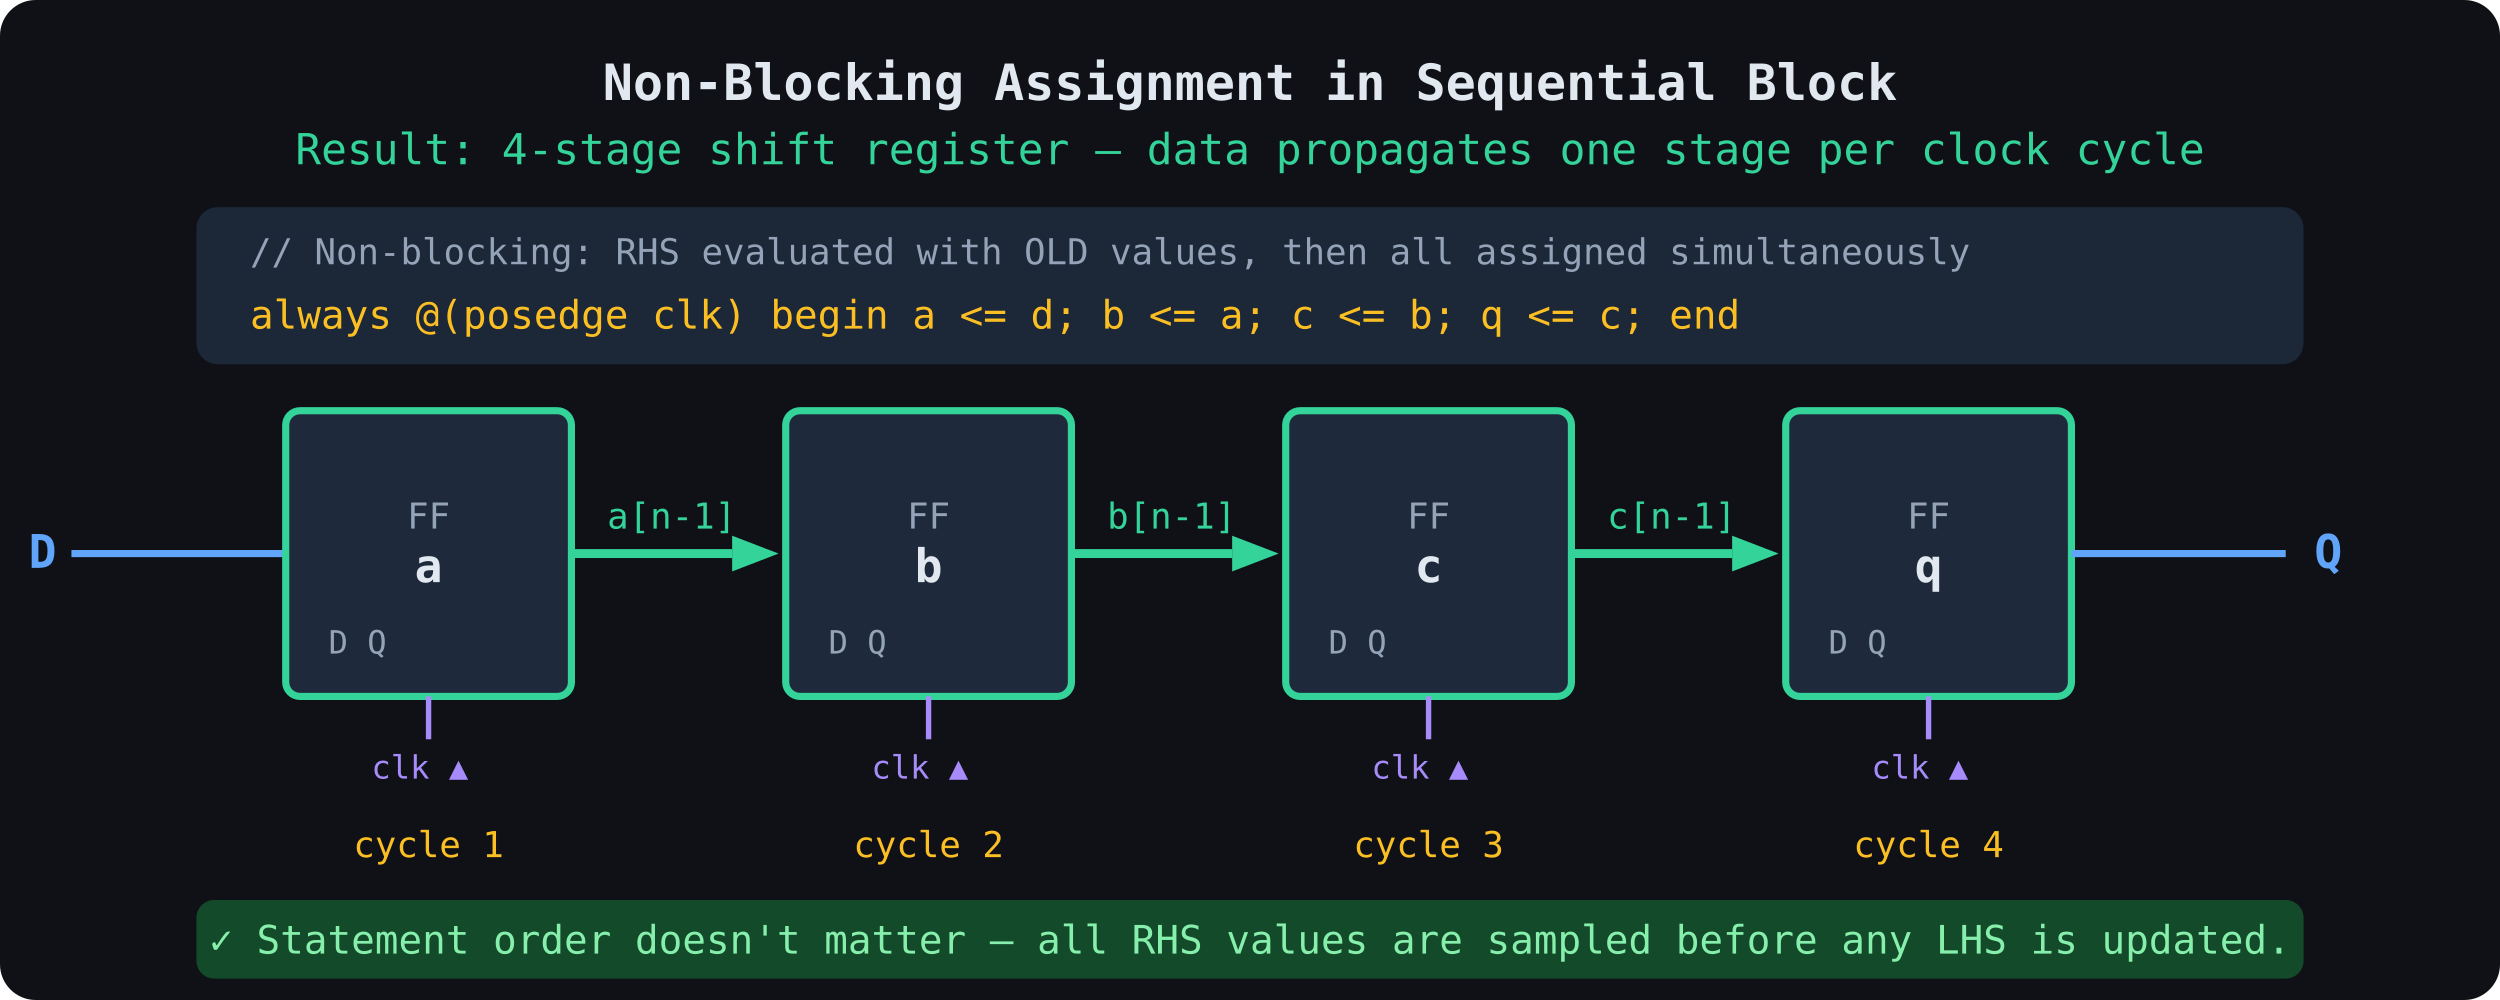
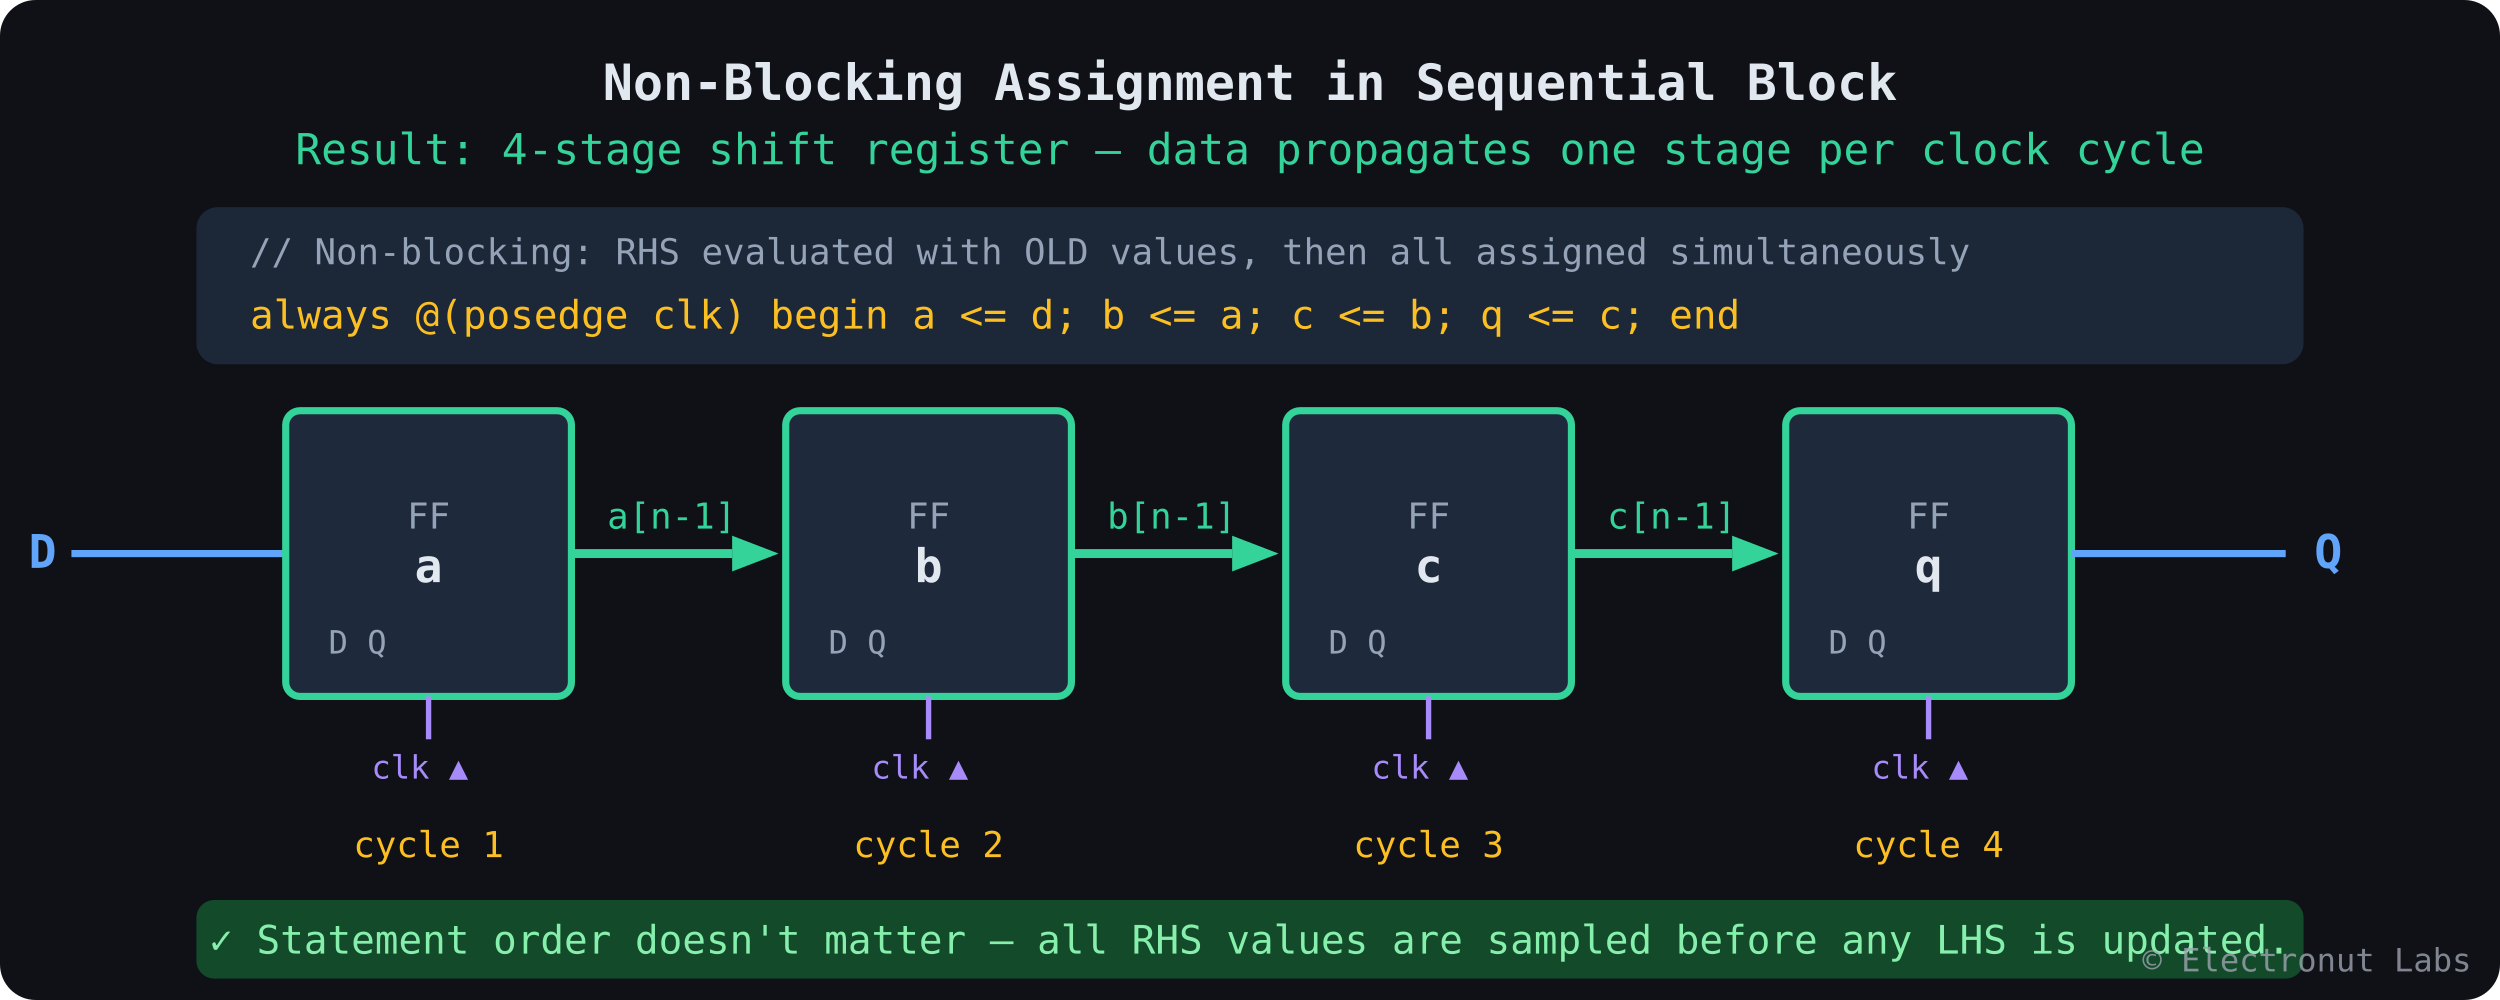
<svg xmlns="http://www.w3.org/2000/svg" viewBox="0 0 700 280" font-family="monospace, sans-serif">
  <rect width="700" height="280" fill="#0f1117" rx="10" />
  <text x="350" y="28" text-anchor="middle" fill="#e2e8f0" font-size="14" font-weight="bold">Non-Blocking Assignment in Sequential Block</text>
  <text x="350" y="46" text-anchor="middle" fill="#34d399" font-size="12">Result: 4-stage shift register — data propagates one stage per clock cycle</text>
  <line x1="20" y1="155" x2="80" y2="155" stroke="#60a5fa" stroke-width="2" />
  <text x="8" y="159" fill="#60a5fa" font-size="13" font-weight="bold">D</text>
  <rect x="80" y="115" width="80" height="80" fill="#1e293b" stroke="#34d399" stroke-width="2" rx="4" />
  <text x="120" y="148" text-anchor="middle" fill="#94a3b8" font-size="10">FF</text>
  <text x="120" y="163" text-anchor="middle" fill="#e2e8f0" font-size="13" font-weight="bold">a</text>
  <text x="92" y="183" fill="#94a3b8" font-size="9">D  Q</text>
  <line x1="120" y1="195" x2="120" y2="207" stroke="#a78bfa" stroke-width="1.5" />
  <text x="104" y="218" fill="#a78bfa" font-size="9">clk ▲</text>
  <line x1="160" y1="155" x2="205" y2="155" stroke="#34d399" stroke-width="2.5" />
  <polygon points="205,150 218,155 205,160" fill="#34d399" />
  <text x="170" y="148" fill="#34d399" font-size="10">a[n-1]</text>
  <rect x="220" y="115" width="80" height="80" fill="#1e293b" stroke="#34d399" stroke-width="2" rx="4" />
  <text x="260" y="148" text-anchor="middle" fill="#94a3b8" font-size="10">FF</text>
  <text x="260" y="163" text-anchor="middle" fill="#e2e8f0" font-size="13" font-weight="bold">b</text>
  <text x="232" y="183" fill="#94a3b8" font-size="9">D  Q</text>
  <line x1="260" y1="195" x2="260" y2="207" stroke="#a78bfa" stroke-width="1.5" />
  <text x="244" y="218" fill="#a78bfa" font-size="9">clk ▲</text>
  <line x1="300" y1="155" x2="345" y2="155" stroke="#34d399" stroke-width="2.5" />
  <polygon points="345,150 358,155 345,160" fill="#34d399" />
  <text x="310" y="148" fill="#34d399" font-size="10">b[n-1]</text>
  <rect x="360" y="115" width="80" height="80" fill="#1e293b" stroke="#34d399" stroke-width="2" rx="4" />
  <text x="400" y="148" text-anchor="middle" fill="#94a3b8" font-size="10">FF</text>
  <text x="400" y="163" text-anchor="middle" fill="#e2e8f0" font-size="13" font-weight="bold">c</text>
  <text x="372" y="183" fill="#94a3b8" font-size="9">D  Q</text>
  <line x1="400" y1="195" x2="400" y2="207" stroke="#a78bfa" stroke-width="1.5" />
  <text x="384" y="218" fill="#a78bfa" font-size="9">clk ▲</text>
  <line x1="440" y1="155" x2="485" y2="155" stroke="#34d399" stroke-width="2.5" />
  <polygon points="485,150 498,155 485,160" fill="#34d399" />
  <text x="450" y="148" fill="#34d399" font-size="10">c[n-1]</text>
  <rect x="500" y="115" width="80" height="80" fill="#1e293b" stroke="#34d399" stroke-width="2" rx="4" />
  <text x="540" y="148" text-anchor="middle" fill="#94a3b8" font-size="10">FF</text>
  <text x="540" y="163" text-anchor="middle" fill="#e2e8f0" font-size="13" font-weight="bold">q</text>
  <text x="512" y="183" fill="#94a3b8" font-size="9">D  Q</text>
  <line x1="540" y1="195" x2="540" y2="207" stroke="#a78bfa" stroke-width="1.5" />
  <text x="524" y="218" fill="#a78bfa" font-size="9">clk ▲</text>
  <line x1="580" y1="155" x2="640" y2="155" stroke="#60a5fa" stroke-width="2" />
  <text x="648" y="159" fill="#60a5fa" font-size="13" font-weight="bold">Q</text>
  <text x="120" y="240" text-anchor="middle" fill="#fbbf24" font-size="10">cycle 1</text>
  <text x="260" y="240" text-anchor="middle" fill="#fbbf24" font-size="10">cycle 2</text>
  <text x="400" y="240" text-anchor="middle" fill="#fbbf24" font-size="10">cycle 3</text>
  <text x="540" y="240" text-anchor="middle" fill="#fbbf24" font-size="10">cycle 4</text>
  <rect x="55" y="58" width="590" height="44" fill="#1e293b" rx="6" opacity="0.9" />
  <text x="70" y="74" fill="#94a3b8" font-size="10">// Non-blocking: RHS evaluated with OLD values, then all assigned simultaneously</text>
  <text x="70" y="92" fill="#fbbf24" font-size="11">always @(posedge clk) begin  a &lt;= d;  b &lt;= a;  c &lt;= b;  q &lt;= c;  end</text>
  <rect x="55" y="252" width="590" height="22" fill="#14532d" rx="5" opacity="0.85" />
  <text x="350" y="267" text-anchor="middle" fill="#86efac" font-size="11">✓ Statement order doesn't matter — all RHS values are sampled before any LHS is updated.</text>
+   <text class="electronut-credit" x="692" y="272" text-anchor="end" font-family="monospace, sans-serif" font-size="9" fill="#9ca3af" opacity="0.8">© Electronut Labs</text>
</svg>
